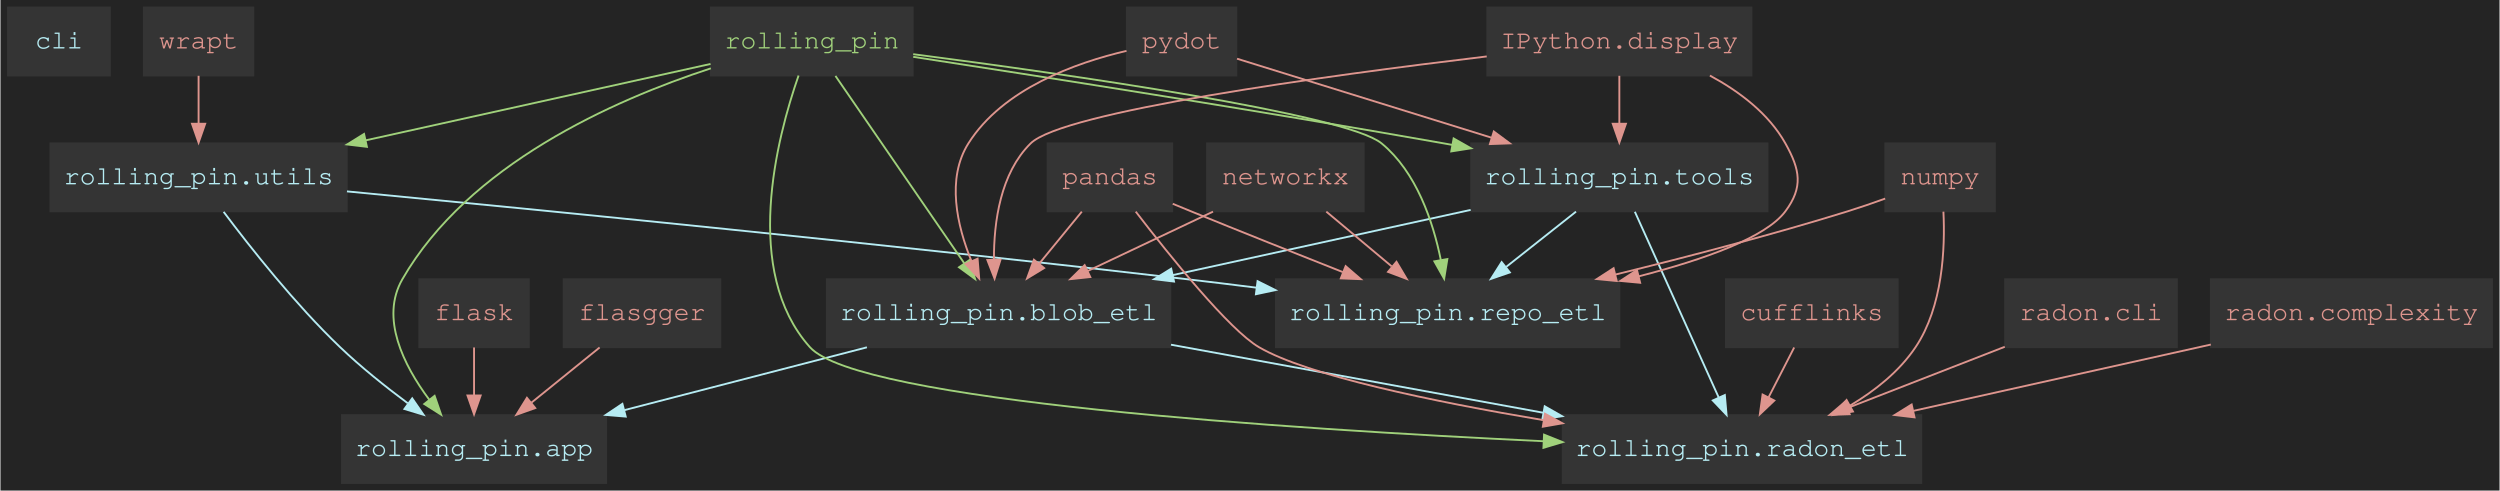
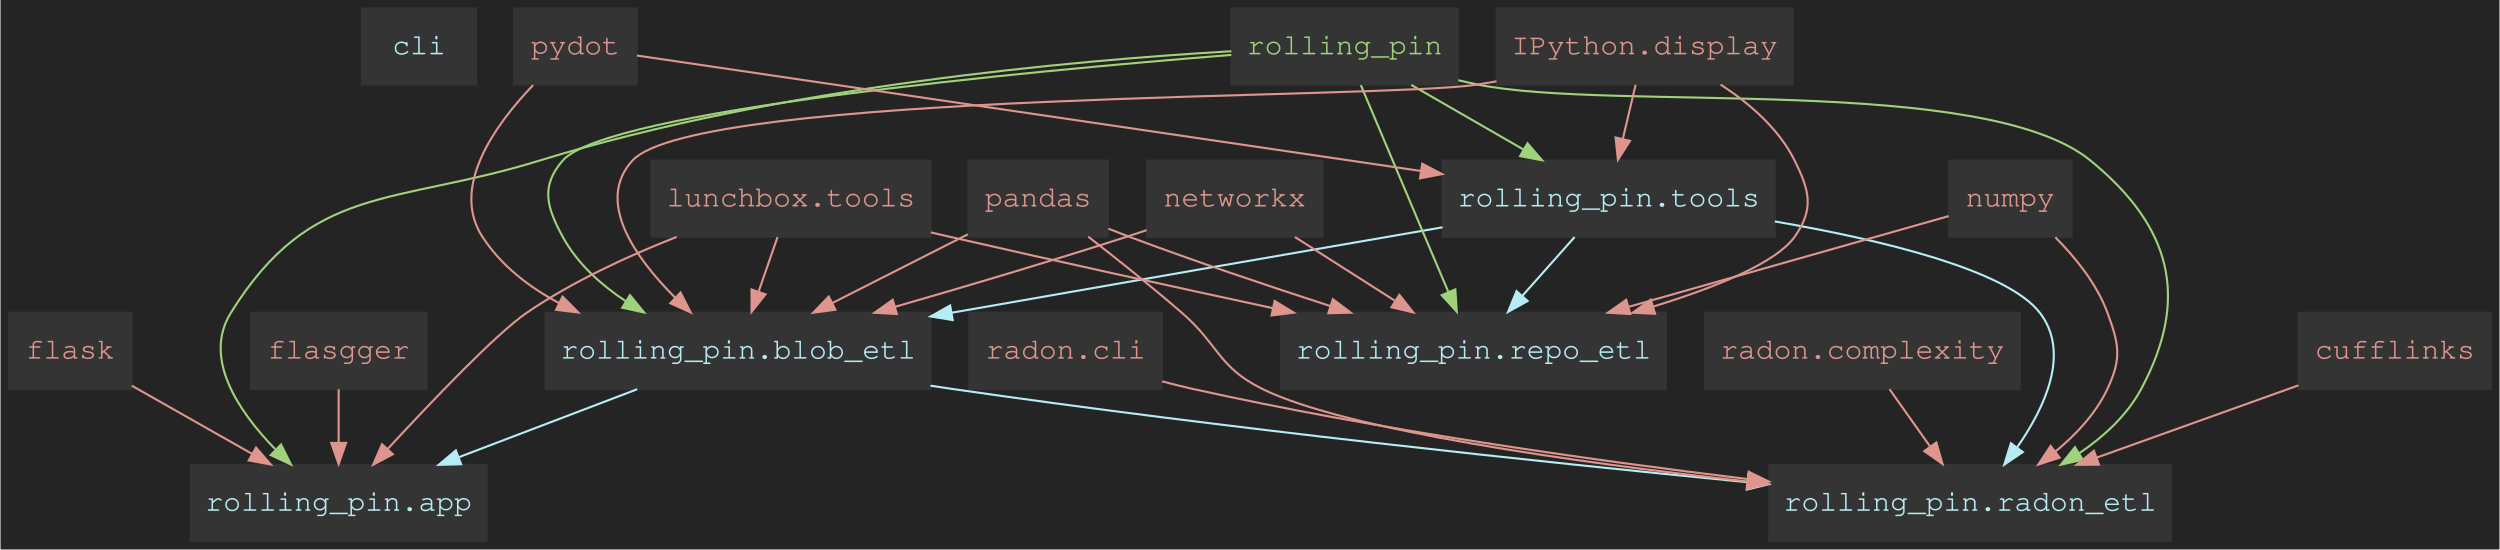
- <svg xmlns="http://www.w3.org/2000/svg" width="1325pt" height="260pt" viewBox="0.00 0.00 1324.50 260.00">
+ <svg xmlns="http://www.w3.org/2000/svg" width="1183pt" height="260pt" viewBox="0.00 0.00 1182.50 260.00">
  <g id="graph0" class="graph" transform="scale(1 1) rotate(0) translate(4 256)">
-     <polygon fill="#242424" stroke="transparent" points="-4,4 -4,-256 1320.5,-256 1320.5,4 -4,4" />
+     <polygon fill="#242424" stroke="transparent" points="-4,4 -4,-256 1178.5,-256 1178.5,4 -4,4" />
    <g id="node1" class="node">
-       <polygon fill="#343434" stroke="#343434" points="54,-252 0,-252 0,-216 54,-216 54,-252" />
-       <text text-anchor="middle" x="27" y="-230.3" font-family="Courier,monospace" font-size="14.00" fill="#b6ecf3">cli</text>
+       <polygon fill="#343434" stroke="#343434" points="221,-252 167,-252 167,-216 221,-216 221,-252" />
+       <text text-anchor="middle" x="194" y="-230.3" font-family="Courier,monospace" font-size="14.00" fill="#b6ecf3">cli</text>
    </g>
    <g id="node2" class="node">
-       <polygon fill="#343434" stroke="#343434" points="317,-36 177,-36 177,0 317,0 317,-36" />
-       <text text-anchor="middle" x="247" y="-14.3" font-family="Courier,monospace" font-size="14.00" fill="#b6ecf3">rolling_pin.app</text>
+       <polygon fill="#343434" stroke="#343434" points="226,-36 86,-36 86,0 226,0 226,-36" />
+       <text text-anchor="middle" x="156" y="-14.3" font-family="Courier,monospace" font-size="14.00" fill="#b6ecf3">rolling_pin.app</text>
    </g>
    <g id="node3" class="node">
-       <polygon fill="#343434" stroke="#343434" points="616,-108 434,-108 434,-72 616,-72 616,-108" />
-       <text text-anchor="middle" x="525" y="-86.3" font-family="Courier,monospace" font-size="14.00" fill="#b6ecf3">rolling_pin.blob_etl</text>
+       <polygon fill="#343434" stroke="#343434" points="436,-108 254,-108 254,-72 436,-72 436,-108" />
+       <text text-anchor="middle" x="345" y="-86.3" font-family="Courier,monospace" font-size="14.00" fill="#b6ecf3">rolling_pin.blob_etl</text>
    </g>
    <g id="edge1" class="edge">
-       <path fill="none" stroke="#b6ecf3" d="M455.208,-71.924C416.129,-61.803 367.253,-49.145 326.678,-38.636" />
-       <polygon fill="#b6ecf3" stroke="#b6ecf3" points="327.379,-35.202 316.821,-36.083 325.624,-41.979 327.379,-35.202" />
+       <path fill="none" stroke="#b6ecf3" d="M297.307,-71.831C271.693,-62.073 239.94,-49.977 213.026,-39.724" />
+       <polygon fill="#b6ecf3" stroke="#b6ecf3" points="213.941,-36.327 203.35,-36.038 211.449,-42.869 213.941,-36.327" />
    </g>
    <g id="node4" class="node">
-       <polygon fill="#343434" stroke="#343434" points="1014,-36 824,-36 824,0 1014,0 1014,-36" />
-       <text text-anchor="middle" x="919" y="-14.3" font-family="Courier,monospace" font-size="14.00" fill="#b6ecf3">rolling_pin.radon_etl</text>
+       <polygon fill="#343434" stroke="#343434" points="1023,-36 833,-36 833,0 1023,0 1023,-36" />
+       <text text-anchor="middle" x="928" y="-14.3" font-family="Courier,monospace" font-size="14.00" fill="#b6ecf3">rolling_pin.radon_etl</text>
    </g>
    <g id="edge2" class="edge">
-       <path fill="none" stroke="#b6ecf3" d="M616.382,-73.301C675.277,-62.538 752.053,-48.508 813.535,-37.273" />
-       <polygon fill="#b6ecf3" stroke="#b6ecf3" points="814.447,-40.664 823.655,-35.423 813.189,-33.778 814.447,-40.664" />
+       <path fill="none" stroke="#b6ecf3" d="M436.074,-73.489C439.422,-72.971 442.739,-72.473 446,-72 575.178,-53.273 724.645,-37.426 822.466,-27.837" />
+       <polygon fill="#b6ecf3" stroke="#b6ecf3" points="823.041,-31.298 832.654,-26.843 822.361,-24.331 823.041,-31.298" />
    </g>
    <g id="node5" class="node">
-       <polygon fill="#343434" stroke="#343434" points="854,-108 672,-108 672,-72 854,-72 854,-108" />
-       <text text-anchor="middle" x="763" y="-86.3" font-family="Courier,monospace" font-size="14.00" fill="#b6ecf3">rolling_pin.repo_etl</text>
+       <polygon fill="#343434" stroke="#343434" points="784,-108 602,-108 602,-72 784,-72 784,-108" />
+       <text text-anchor="middle" x="693" y="-86.3" font-family="Courier,monospace" font-size="14.00" fill="#b6ecf3">rolling_pin.repo_etl</text>
    </g>
    <g id="node6" class="node">
-       <polygon fill="#343434" stroke="#343434" points="932.5,-180 775.5,-180 775.5,-144 932.5,-144 932.5,-180" />
-       <text text-anchor="middle" x="854" y="-158.3" font-family="Courier,monospace" font-size="14.00" fill="#b6ecf3">rolling_pin.tools</text>
+       <polygon fill="#343434" stroke="#343434" points="835.5,-180 678.5,-180 678.5,-144 835.5,-144 835.5,-180" />
+       <text text-anchor="middle" x="757" y="-158.3" font-family="Courier,monospace" font-size="14.00" fill="#b6ecf3">rolling_pin.tools</text>
    </g>
    <g id="edge3" class="edge">
-       <path fill="none" stroke="#b6ecf3" d="M775.196,-144.754C727.701,-134.36 666.982,-121.072 617.254,-110.189" />
-       <polygon fill="#b6ecf3" stroke="#b6ecf3" points="617.98,-106.765 607.462,-108.046 616.483,-113.603 617.98,-106.765" />
+       <path fill="none" stroke="#b6ecf3" d="M678.376,-148.448C615.49,-137.584 525.069,-121.91 446,-108 445.899,-107.982 445.797,-107.964 445.696,-107.946" />
+       <polygon fill="#b6ecf3" stroke="#b6ecf3" points="446.57,-104.547 436.115,-106.257 445.355,-111.441 446.57,-104.547" />
    </g>
    <g id="edge4" class="edge">
-       <path fill="none" stroke="#b6ecf3" d="M862.232,-143.762C873.466,-118.876 893.685,-74.082 906.715,-45.217" />
-       <polygon fill="#b6ecf3" stroke="#b6ecf3" points="909.91,-46.644 910.835,-36.09 903.53,-43.764 909.91,-46.644" />
+       <path fill="none" stroke="#b6ecf3" d="M835.607,-151.21C886.238,-142.465 945.413,-128.25 961,-108 975.437,-89.245 963.648,-63.551 950.318,-44.418" />
+       <polygon fill="#b6ecf3" stroke="#b6ecf3" points="952.942,-42.081 944.173,-36.136 947.321,-46.253 952.942,-42.081" />
    </g>
    <g id="edge5" class="edge">
-       <path fill="none" stroke="#b6ecf3" d="M831.037,-143.831C819.828,-134.963 806.179,-124.164 794.056,-114.572" />
-       <polygon fill="#b6ecf3" stroke="#b6ecf3" points="795.97,-111.623 785.956,-108.163 791.626,-117.112 795.97,-111.623" />
+       <path fill="none" stroke="#b6ecf3" d="M740.85,-143.831C733.328,-135.369 724.244,-125.149 716.02,-115.897" />
+       <polygon fill="#b6ecf3" stroke="#b6ecf3" points="718.627,-113.562 709.367,-108.413 713.395,-118.213 718.627,-113.562" />
    </g>
    <g id="node7" class="node">
-       <polygon fill="#343434" stroke="#343434" points="179.5,-180 22.5,-180 22.5,-144 179.5,-144 179.5,-180" />
-       <text text-anchor="middle" x="101" y="-158.3" font-family="Courier,monospace" font-size="14.00" fill="#b6ecf3">rolling_pin.utils</text>
+       <polygon fill="#343434" stroke="#343434" points="197.5,-108 114.5,-108 114.5,-72 197.5,-72 197.5,-108" />
+       <text text-anchor="middle" x="156" y="-86.3" font-family="Courier,monospace" font-size="14.00" fill="#de958e">flasgger</text>
    </g>
    <g id="edge6" class="edge">
-       <path fill="none" stroke="#b6ecf3" d="M114.279,-143.72C128.48,-124.766 152.189,-94.775 176,-72 186.987,-61.492 199.988,-51.102 211.844,-42.284" />
-       <polygon fill="#b6ecf3" stroke="#b6ecf3" points="214.216,-44.886 220.228,-36.163 210.088,-39.233 214.216,-44.886" />
+       <path fill="none" stroke="#de958e" d="M156,-71.831C156,-64.131 156,-54.974 156,-46.417" />
+       <polygon fill="#de958e" stroke="#de958e" points="159.5,-46.413 156,-36.413 152.5,-46.413 159.5,-46.413" />
+     </g>
+     <g id="node8" class="node">
+       <polygon fill="#343434" stroke="#343434" points="58,-108 0,-108 0,-72 58,-72 58,-108" />
+       <text text-anchor="middle" x="29" y="-86.3" font-family="Courier,monospace" font-size="14.00" fill="#de958e">flask</text>
    </g>
    <g id="edge7" class="edge">
-       <path fill="none" stroke="#b6ecf3" d="M179.638,-154.564C282.202,-144.713 467.17,-126.422 625,-108 636.812,-106.621 649.183,-105.107 661.461,-103.561" />
-       <polygon fill="#b6ecf3" stroke="#b6ecf3" points="662.259,-106.988 671.739,-102.257 661.378,-100.044 662.259,-106.988" />
+       <path fill="none" stroke="#de958e" d="M58.136,-73.482C75.003,-63.92 96.497,-51.734 115.044,-41.219" />
+       <polygon fill="#de958e" stroke="#de958e" points="116.905,-44.187 123.878,-36.211 113.453,-38.098 116.905,-44.187" />
    </g>
-     <g id="node8" class="node">
-       <polygon fill="#343434" stroke="#343434" points="377.5,-108 294.5,-108 294.5,-72 377.5,-72 377.5,-108" />
-       <text text-anchor="middle" x="336" y="-86.3" font-family="Courier,monospace" font-size="14.00" fill="#de958e">flasgger</text>
+     <g id="node9" class="node">
+       <polygon fill="#343434" stroke="#343434" points="685.5,-252 578.5,-252 578.5,-216 685.5,-216 685.5,-252" />
+       <text text-anchor="middle" x="632" y="-230.3" font-family="Courier,monospace" font-size="14.00" fill="#a0d17b">rolling_pin</text>
    </g>
    <g id="edge8" class="edge">
-       <path fill="none" stroke="#de958e" d="M313.541,-71.831C302.579,-62.963 289.23,-52.164 277.373,-42.572" />
-       <polygon fill="#de958e" stroke="#de958e" points="279.427,-39.731 269.451,-36.163 275.024,-45.173 279.427,-39.731" />
-     </g>
-     <g id="node9" class="node">
-       <polygon fill="#343434" stroke="#343434" points="479.5,-252 372.5,-252 372.5,-216 479.5,-216 479.5,-252" />
-       <text text-anchor="middle" x="426" y="-230.3" font-family="Courier,monospace" font-size="14.00" fill="#a0d17b">rolling_pin</text>
+       <path fill="none" stroke="#a0d17b" d="M578.458,-231.75C503.652,-227.415 364.304,-214.984 251,-180 181.87,-158.655 143.206,-169.44 105,-108 91.723,-86.648 108.22,-61.734 125.897,-43.539" />
+       <polygon fill="#a0d17b" stroke="#a0d17b" points="128.733,-45.663 133.462,-36.182 123.853,-40.645 128.733,-45.663" />
    </g>
    <g id="edge9" class="edge">
-       <path fill="none" stroke="#a0d17b" d="M372.5,-219.777C320.324,-202.737 243.885,-168.596 209,-108 197.185,-87.478 209.56,-62.571 223.254,-44.166" />
-       <polygon fill="#a0d17b" stroke="#a0d17b" points="226.093,-46.219 229.556,-36.206 220.605,-41.874 226.093,-46.219" />
+       <path fill="none" stroke="#a0d17b" d="M578.39,-230.012C480.831,-222.209 282.407,-203.601 262,-180 251.535,-167.897 254.371,-158.064 262,-144 268.793,-131.475 279.888,-121.4 291.787,-113.502" />
+       <polygon fill="#a0d17b" stroke="#a0d17b" points="293.849,-116.343 300.543,-108.131 290.189,-110.376 293.849,-116.343" />
    </g>
    <g id="edge10" class="edge">
-       <path fill="none" stroke="#a0d17b" d="M438.538,-215.762C455.796,-190.66 486.98,-145.302 506.804,-116.467" />
-       <polygon fill="#a0d17b" stroke="#a0d17b" points="509.782,-118.313 512.563,-108.09 504.014,-114.347 509.782,-118.313" />
+       <path fill="none" stroke="#a0d17b" d="M685.821,-218.03C688.915,-217.297 691.99,-216.613 695,-216 758.633,-203.041 934.762,-221.149 985,-180 1023.039,-148.842 1032.202,-115.353 1009,-72 1002.326,-59.53 991.359,-49.442 979.62,-41.511" />
+       <polygon fill="#a0d17b" stroke="#a0d17b" points="981.32,-38.447 970.985,-36.115 977.61,-44.383 981.32,-38.447" />
    </g>
    <g id="edge11" class="edge">
-       <path fill="none" stroke="#a0d17b" d="M418.994,-215.968C407.441,-182.858 389.044,-112.101 425,-72 450.461,-43.604 676.435,-28.672 813.777,-22.152" />
-       <polygon fill="#a0d17b" stroke="#a0d17b" points="814.091,-25.642 823.917,-21.679 813.765,-18.649 814.091,-25.642" />
+       <path fill="none" stroke="#a0d17b" d="M639.698,-215.721C647.362,-197.533 659.471,-168.827 670,-144 673.603,-135.504 677.535,-126.261 681.113,-117.863" />
+       <polygon fill="#a0d17b" stroke="#a0d17b" points="684.407,-119.06 685.108,-108.488 677.968,-116.315 684.407,-119.06" />
    </g>
    <g id="edge12" class="edge">
-       <path fill="none" stroke="#a0d17b" d="M479.739,-227.282C561.343,-216.652 709.079,-195.566 728,-180 746.522,-164.762 755.273,-138.448 759.389,-118.197" />
-       <polygon fill="#a0d17b" stroke="#a0d17b" points="762.853,-118.706 761.146,-108.25 755.96,-117.488 762.853,-118.706" />
+       <path fill="none" stroke="#a0d17b" d="M663.543,-215.831C679.679,-206.537 699.499,-195.121 716.727,-185.197" />
+       <polygon fill="#a0d17b" stroke="#a0d17b" points="718.549,-188.187 725.467,-180.163 715.055,-182.121 718.549,-188.187" />
+     </g>
+     <g id="node10" class="node">
+       <polygon fill="#343434" stroke="#343434" points="844,-252 704,-252 704,-216 844,-216 844,-252" />
+       <text text-anchor="middle" x="774" y="-230.3" font-family="Courier,monospace" font-size="14.00" fill="#de958e">IPython.display</text>
    </g>
    <g id="edge13" class="edge">
-       <path fill="none" stroke="#a0d17b" d="M479.756,-225.866C546,-215.721 661.956,-197.563 761,-180 762.467,-179.74 763.948,-179.475 765.438,-179.208" />
-       <polygon fill="#a0d17b" stroke="#a0d17b" points="766.176,-182.631 775.387,-177.395 764.921,-175.744 766.176,-182.631" />
+       <path fill="none" stroke="#de958e" d="M703.884,-217.51C700.888,-216.969 697.918,-216.462 695,-216 650.924,-209.028 325.107,-212.938 295,-180 277.463,-160.814 295.984,-134.384 315.257,-115.13" />
+       <polygon fill="#de958e" stroke="#de958e" points="317.777,-117.563 322.606,-108.133 312.95,-112.494 317.777,-117.563" />
    </g>
    <g id="edge14" class="edge">
-       <path fill="none" stroke="#a0d17b" d="M372.333,-222.111C322.737,-211.123 248.11,-194.59 189.666,-181.643" />
-       <polygon fill="#a0d17b" stroke="#a0d17b" points="190.213,-178.179 179.693,-179.434 188.699,-185.014 190.213,-178.179" />
-     </g>
-     <g id="node10" class="node">
-       <polygon fill="#343434" stroke="#343434" points="924,-252 784,-252 784,-216 924,-216 924,-252" />
-       <text text-anchor="middle" x="854" y="-230.3" font-family="Courier,monospace" font-size="14.00" fill="#de958e">IPython.display</text>
+       <path fill="none" stroke="#de958e" d="M809.929,-215.992C823.517,-207.158 837.502,-195.124 845,-180 852.107,-165.665 854.228,-157.071 845,-144 836.292,-131.665 807.952,-120.141 778.064,-110.933" />
+       <polygon fill="#de958e" stroke="#de958e" points="778.912,-107.533 768.328,-108.026 776.909,-114.241 778.912,-107.533" />
    </g>
    <g id="edge15" class="edge">
-       <path fill="none" stroke="#de958e" d="M783.718,-226.093C697.051,-215.696 559.038,-196.779 542,-180 525.962,-164.206 522.463,-138.359 522.539,-118.407" />
-       <polygon fill="#de958e" stroke="#de958e" points="526.04,-118.425 522.875,-108.314 519.044,-118.192 526.04,-118.425" />
+       <path fill="none" stroke="#de958e" d="M769.71,-215.831C767.892,-208.131 765.73,-198.974 763.71,-190.417" />
+       <polygon fill="#de958e" stroke="#de958e" points="767.052,-189.341 761.348,-180.413 760.239,-190.95 767.052,-189.341" />
+     </g>
+     <g id="node11" class="node">
+       <polygon fill="#343434" stroke="#343434" points="436,-180 304,-180 304,-144 436,-144 436,-180" />
+       <text text-anchor="middle" x="370" y="-158.3" font-family="Courier,monospace" font-size="14.00" fill="#de958e">lunchbox.tools</text>
    </g>
    <g id="edge16" class="edge">
-       <path fill="none" stroke="#de958e" d="M901.992,-215.958C917.596,-207.536 933.159,-195.798 942,-180 949.814,-166.038 951.541,-156.844 942,-144 931.694,-130.126 898.989,-118.451 864.304,-109.546" />
-       <polygon fill="#de958e" stroke="#de958e" points="865.034,-106.121 854.485,-107.108 863.347,-112.914 865.034,-106.121" />
+       <path fill="none" stroke="#de958e" d="M315.974,-143.9C293.044,-134.921 266.666,-122.803 245,-108 230.736,-98.255 200.422,-66.532 179.154,-43.503" />
+       <polygon fill="#de958e" stroke="#de958e" points="181.667,-41.066 172.324,-36.071 176.513,-45.802 181.667,-41.066" />
    </g>
    <g id="edge17" class="edge">
-       <path fill="none" stroke="#de958e" d="M854,-215.831C854,-208.131 854,-198.974 854,-190.417" />
-       <polygon fill="#de958e" stroke="#de958e" points="857.5,-190.413 854,-180.413 850.5,-190.413 857.5,-190.413" />
-     </g>
-     <g id="node11" class="node">
-       <polygon fill="#343434" stroke="#343434" points="718.5,-180 635.5,-180 635.5,-144 718.5,-144 718.5,-180" />
-       <text text-anchor="middle" x="677" y="-158.3" font-family="Courier,monospace" font-size="14.00" fill="#de958e">networkx</text>
+       <path fill="none" stroke="#de958e" d="M363.691,-143.831C360.988,-136.046 357.768,-126.773 354.769,-118.135" />
+       <polygon fill="#de958e" stroke="#de958e" points="357.98,-116.712 351.394,-108.413 351.367,-119.008 357.98,-116.712" />
    </g>
    <g id="edge18" class="edge">
-       <path fill="none" stroke="#de958e" d="M638.644,-143.831C618.496,-134.287 593.625,-122.507 572.292,-112.401" />
-       <polygon fill="#de958e" stroke="#de958e" points="573.616,-109.156 563.08,-108.038 570.619,-115.482 573.616,-109.156" />
+       <path fill="none" stroke="#de958e" d="M436.236,-146.023C439.196,-145.334 442.128,-144.657 445,-144 495.422,-132.461 551.748,-120.15 597.961,-110.202" />
+       <polygon fill="#de958e" stroke="#de958e" points="598.923,-113.575 607.964,-108.051 597.452,-106.731 598.923,-113.575" />
+     </g>
+     <g id="node12" class="node">
+       <polygon fill="#343434" stroke="#343434" points="297,-252 239,-252 239,-216 297,-216 297,-252" />
+       <text text-anchor="middle" x="268" y="-230.3" font-family="Courier,monospace" font-size="14.00" fill="#de958e">pydot</text>
    </g>
    <g id="edge19" class="edge">
-       <path fill="none" stroke="#de958e" d="M698.701,-143.831C709.192,-135.048 721.946,-124.371 733.319,-114.849" />
-       <polygon fill="#de958e" stroke="#de958e" points="735.885,-117.266 741.306,-108.163 731.391,-111.899 735.885,-117.266" />
-     </g>
-     <g id="node12" class="node">
-       <polygon fill="#343434" stroke="#343434" points="276,-108 218,-108 218,-72 276,-72 276,-108" />
-       <text text-anchor="middle" x="247" y="-86.3" font-family="Courier,monospace" font-size="14.00" fill="#de958e">flask</text>
+       <path fill="none" stroke="#de958e" d="M248.023,-215.722C230.092,-197.032 208.76,-167.491 224,-144 232.813,-130.416 245.928,-120.219 260.312,-112.575" />
+       <polygon fill="#de958e" stroke="#de958e" points="261.954,-115.668 269.406,-108.137 258.884,-109.377 261.954,-115.668" />
    </g>
    <g id="edge20" class="edge">
-       <path fill="none" stroke="#de958e" d="M247,-71.831C247,-64.131 247,-54.974 247,-46.417" />
-       <polygon fill="#de958e" stroke="#de958e" points="250.5,-46.413 247,-36.413 243.5,-46.413 250.5,-46.413" />
+       <path fill="none" stroke="#de958e" d="M297.125,-229.712C368.776,-219.162 555.932,-191.605 668.168,-175.08" />
+       <polygon fill="#de958e" stroke="#de958e" points="668.736,-178.534 678.12,-173.614 667.716,-171.608 668.736,-178.534" />
    </g>
    <g id="node13" class="node">
-       <polygon fill="#343434" stroke="#343434" points="651,-252 593,-252 593,-216 651,-216 651,-252" />
-       <text text-anchor="middle" x="622" y="-230.3" font-family="Courier,monospace" font-size="14.00" fill="#de958e">pydot</text>
+       <polygon fill="#343434" stroke="#343434" points="621.5,-180 538.5,-180 538.5,-144 621.5,-144 621.5,-180" />
+       <text text-anchor="middle" x="580" y="-158.3" font-family="Courier,monospace" font-size="14.00" fill="#de958e">networkx</text>
    </g>
    <g id="edge21" class="edge">
-       <path fill="none" stroke="#de958e" d="M592.798,-229.035C565.826,-222.732 527.263,-208.969 509,-180 497.252,-161.366 502.948,-136.48 510.624,-117.6" />
-       <polygon fill="#de958e" stroke="#de958e" points="513.877,-118.899 514.737,-108.339 507.48,-116.058 513.877,-118.899" />
+       <path fill="none" stroke="#de958e" d="M538.313,-147.082C535.168,-146.019 532.038,-144.981 529,-144 493.101,-132.406 452.932,-120.496 419.307,-110.821" />
+       <polygon fill="#de958e" stroke="#de958e" points="420.128,-107.416 409.551,-108.024 418.199,-114.145 420.128,-107.416" />
    </g>
    <g id="edge22" class="edge">
-       <path fill="none" stroke="#de958e" d="M651.383,-224.881C685.12,-214.411 741.569,-196.892 786.328,-183.002" />
-       <polygon fill="#de958e" stroke="#de958e" points="787.465,-186.314 795.978,-180.007 785.39,-179.628 787.465,-186.314" />
+       <path fill="none" stroke="#de958e" d="M608.515,-143.831C622.834,-134.707 640.362,-123.539 655.734,-113.745" />
+       <polygon fill="#de958e" stroke="#de958e" points="657.942,-116.488 664.495,-108.163 654.18,-110.585 657.942,-116.488" />
    </g>
    <g id="node14" class="node">
-       <polygon fill="#343434" stroke="#343434" points="617,-180 551,-180 551,-144 617,-144 617,-180" />
-       <text text-anchor="middle" x="584" y="-158.3" font-family="Courier,monospace" font-size="14.00" fill="#de958e">pandas</text>
+       <polygon fill="#343434" stroke="#343434" points="520,-180 454,-180 454,-144 520,-144 520,-180" />
+       <text text-anchor="middle" x="487" y="-158.3" font-family="Courier,monospace" font-size="14.00" fill="#de958e">pandas</text>
    </g>
    <g id="edge23" class="edge">
-       <path fill="none" stroke="#de958e" d="M569.112,-143.831C562.247,-135.454 553.97,-125.353 546.449,-116.175" />
-       <polygon fill="#de958e" stroke="#de958e" points="549.134,-113.93 540.089,-108.413 543.72,-118.367 549.134,-113.93" />
+       <path fill="none" stroke="#de958e" d="M453.707,-145.119C434.57,-135.416 410.284,-123.102 389.523,-112.575" />
+       <polygon fill="#de958e" stroke="#de958e" points="391.068,-109.434 380.566,-108.034 387.902,-115.678 391.068,-109.434" />
    </g>
    <g id="edge24" class="edge">
-       <path fill="none" stroke="#de958e" d="M597.696,-143.832C615.789,-120.311 647.206,-81.236 663,-72 688.668,-56.99 755.041,-43.209 813.769,-33.326" />
-       <polygon fill="#de958e" stroke="#de958e" points="814.583,-36.739 823.875,-31.65 813.438,-29.833 814.583,-36.739" />
+       <path fill="none" stroke="#de958e" d="M510.699,-143.999C523.957,-133.726 540.654,-120.45 555,-108 572.571,-92.752 572.144,-82.309 593,-72 632.456,-52.496 739.986,-37.363 822.678,-28.143" />
+       <polygon fill="#de958e" stroke="#de958e" points="823.076,-31.621 832.633,-27.048 822.311,-24.663 823.076,-31.621" />
    </g>
    <g id="edge25" class="edge">
-       <path fill="none" stroke="#de958e" d="M617.309,-147.985C620.581,-146.63 623.853,-145.284 627,-144 653.374,-133.245 682.732,-121.553 707.402,-111.807" />
-       <polygon fill="#de958e" stroke="#de958e" points="708.943,-114.962 716.961,-108.036 706.374,-108.451 708.943,-114.962" />
+       <path fill="none" stroke="#de958e" d="M520.234,-147.792C523.52,-146.477 526.817,-145.192 530,-144 560.978,-132.404 595.724,-120.716 625.152,-111.194" />
+       <polygon fill="#de958e" stroke="#de958e" points="626.468,-114.447 634.914,-108.051 624.323,-107.784 626.468,-114.447" />
    </g>
    <g id="node15" class="node">
-       <polygon fill="#343434" stroke="#343434" points="130,-252 72,-252 72,-216 130,-216 130,-252" />
-       <text text-anchor="middle" x="101" y="-230.3" font-family="Courier,monospace" font-size="14.00" fill="#de958e">wrapt</text>
+       <polygon fill="#343434" stroke="#343434" points="976,-180 918,-180 918,-144 976,-144 976,-180" />
+       <text text-anchor="middle" x="947" y="-158.3" font-family="Courier,monospace" font-size="14.00" fill="#de958e">numpy</text>
    </g>
    <g id="edge26" class="edge">
-       <path fill="none" stroke="#de958e" d="M101,-215.831C101,-208.131 101,-198.974 101,-190.417" />
-       <polygon fill="#de958e" stroke="#de958e" points="104.5,-190.413 101,-180.413 97.5,-190.413 104.5,-190.413" />
+       <path fill="none" stroke="#de958e" d="M968.313,-143.731C977.813,-134.176 987.979,-121.637 993,-108 998.528,-92.985 999.798,-86.484 993,-72 987.541,-60.368 978.209,-50.374 968.293,-42.259" />
+       <polygon fill="#de958e" stroke="#de958e" points="970.355,-39.43 960.278,-36.159 966.115,-45.001 970.355,-39.43" />
+     </g>
+     <g id="edge27" class="edge">
+       <path fill="none" stroke="#de958e" d="M917.863,-153.741C881.214,-143.352 816.977,-125.143 766.519,-110.84" />
+       <polygon fill="#de958e" stroke="#de958e" points="767.199,-107.395 756.624,-108.035 765.29,-114.13 767.199,-107.395" />
    </g>
    <g id="node16" class="node">
-       <polygon fill="#343434" stroke="#343434" points="1001.5,-108 910.5,-108 910.5,-72 1001.5,-72 1001.5,-108" />
-       <text text-anchor="middle" x="956" y="-86.3" font-family="Courier,monospace" font-size="14.00" fill="#de958e">cufflinks</text>
+       <polygon fill="#343434" stroke="#343434" points="1174.5,-108 1083.5,-108 1083.5,-72 1174.5,-72 1174.5,-108" />
+       <text text-anchor="middle" x="1129" y="-86.3" font-family="Courier,monospace" font-size="14.00" fill="#de958e">cufflinks</text>
    </g>
-     <g id="edge27" class="edge">
-       <path fill="none" stroke="#de958e" d="M946.663,-71.831C942.576,-63.877 937.69,-54.369 933.169,-45.572" />
-       <polygon fill="#de958e" stroke="#de958e" points="936.146,-43.708 928.462,-36.413 929.92,-46.907 936.146,-43.708" />
+     <g id="edge28" class="edge">
+       <path fill="none" stroke="#de958e" d="M1083.39,-73.662C1055.171,-63.554 1018.623,-50.462 988.062,-39.515" />
+       <polygon fill="#de958e" stroke="#de958e" points="988.963,-36.12 978.368,-36.042 986.602,-42.71 988.963,-36.12" />
    </g>
    <g id="node17" class="node">
-       <polygon fill="#343434" stroke="#343434" points="1053,-180 995,-180 995,-144 1053,-144 1053,-180" />
-       <text text-anchor="middle" x="1024" y="-158.3" font-family="Courier,monospace" font-size="14.00" fill="#de958e">numpy</text>
-     </g>
-     <g id="edge28" class="edge">
-       <path fill="none" stroke="#de958e" d="M1025.765,-143.81C1026.715,-124.381 1025.442,-93.489 1011,-72 1002.356,-59.139 989.535,-48.916 976.19,-40.981" />
-       <polygon fill="#de958e" stroke="#de958e" points="977.825,-37.886 967.383,-36.092 974.428,-44.006 977.825,-37.886" />
+       <polygon fill="#343434" stroke="#343434" points="545.5,-108 454.5,-108 454.5,-72 545.5,-72 545.5,-108" />
+       <text text-anchor="middle" x="500" y="-86.3" font-family="Courier,monospace" font-size="14.00" fill="#de958e">radon.cli</text>
    </g>
    <g id="edge29" class="edge">
-       <path fill="none" stroke="#de958e" d="M994.889,-150.749C988.386,-148.392 981.492,-146.013 975,-144 935.039,-131.607 890.216,-119.881 852.113,-110.542" />
-       <polygon fill="#de958e" stroke="#de958e" points="852.611,-107.061 842.067,-108.097 850.956,-113.863 852.611,-107.061" />
+       <path fill="none" stroke="#de958e" d="M545.681,-75.547C550.491,-74.25 555.329,-73.038 560,-72 647.598,-52.542 748.53,-38.297 822.509,-29.339" />
+       <polygon fill="#de958e" stroke="#de958e" points="823.252,-32.775 832.764,-28.11 822.419,-25.825 823.252,-32.775" />
    </g>
    <g id="node18" class="node">
-       <polygon fill="#343434" stroke="#343434" points="1149.5,-108 1058.5,-108 1058.5,-72 1149.5,-72 1149.5,-108" />
-       <text text-anchor="middle" x="1104" y="-86.3" font-family="Courier,monospace" font-size="14.00" fill="#de958e">radon.cli</text>
+       <polygon fill="#343434" stroke="#343434" points="951.5,-108 802.5,-108 802.5,-72 951.5,-72 951.5,-108" />
+       <text text-anchor="middle" x="877" y="-86.3" font-family="Courier,monospace" font-size="14.00" fill="#de958e">radon.complexity</text>
    </g>
    <g id="edge30" class="edge">
-       <path fill="none" stroke="#de958e" d="M1058.27,-72.202C1033.111,-62.411 1001.689,-50.182 975.062,-39.819" />
-       <polygon fill="#de958e" stroke="#de958e" points="976.078,-36.458 965.489,-36.093 973.539,-42.982 976.078,-36.458" />
-     </g>
-     <g id="node19" class="node">
-       <polygon fill="#343434" stroke="#343434" points="1316.5,-108 1167.5,-108 1167.5,-72 1316.5,-72 1316.5,-108" />
-       <text text-anchor="middle" x="1242" y="-86.3" font-family="Courier,monospace" font-size="14.00" fill="#de958e">radon.complexity</text>
-     </g>
-     <g id="edge31" class="edge">
-       <path fill="none" stroke="#de958e" d="M1167.492,-73.391C1120.507,-62.918 1059.521,-49.324 1009.725,-38.224" />
-       <polygon fill="#de958e" stroke="#de958e" points="1010.445,-34.798 999.923,-36.038 1008.922,-41.63 1010.445,-34.798" />
+       <path fill="none" stroke="#de958e" d="M889.87,-71.831C895.683,-63.623 902.67,-53.761 909.065,-44.732" />
+       <polygon fill="#de958e" stroke="#de958e" points="912.033,-46.597 914.957,-36.413 906.321,-42.55 912.033,-46.597" />
    </g>
  </g>
</svg>
